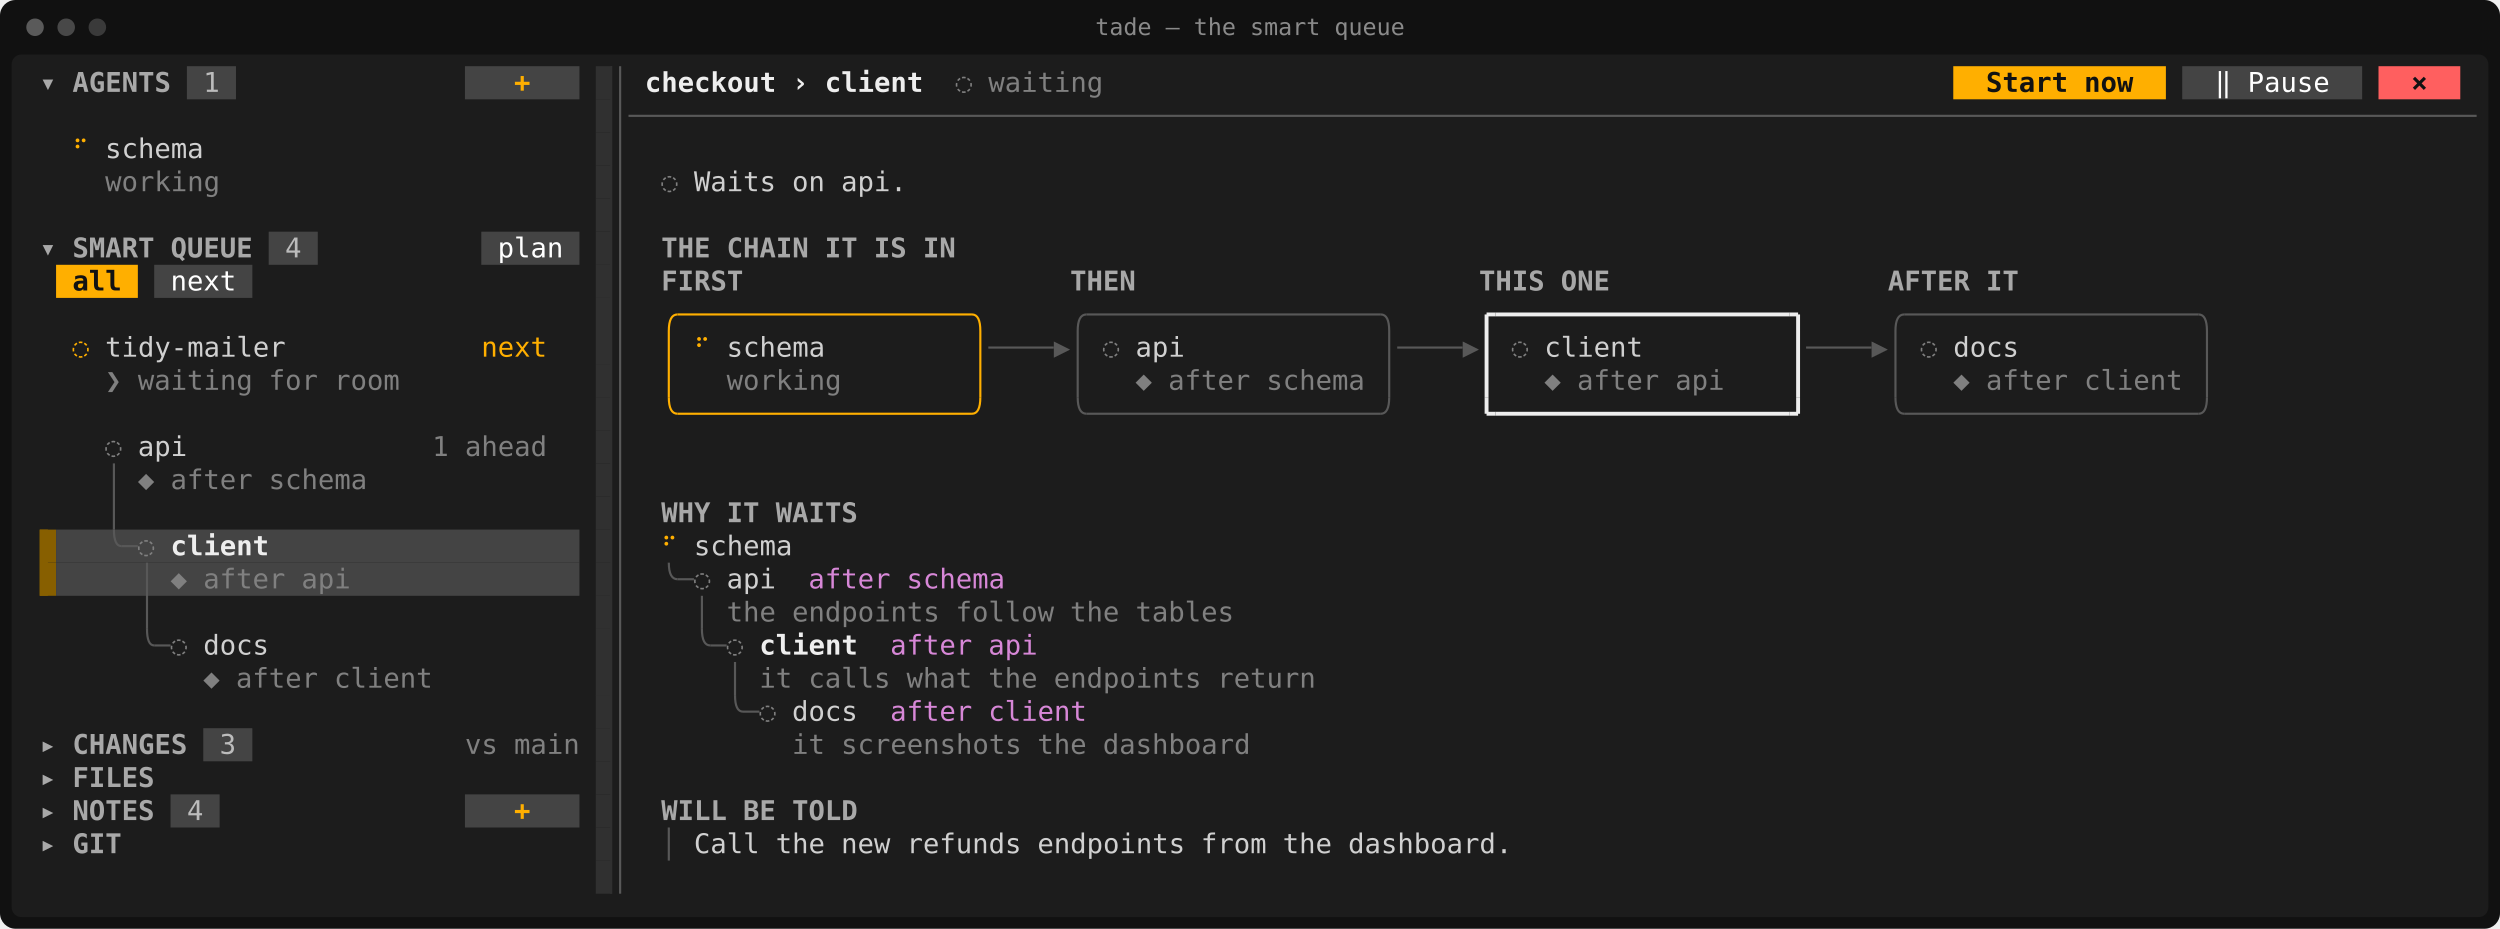
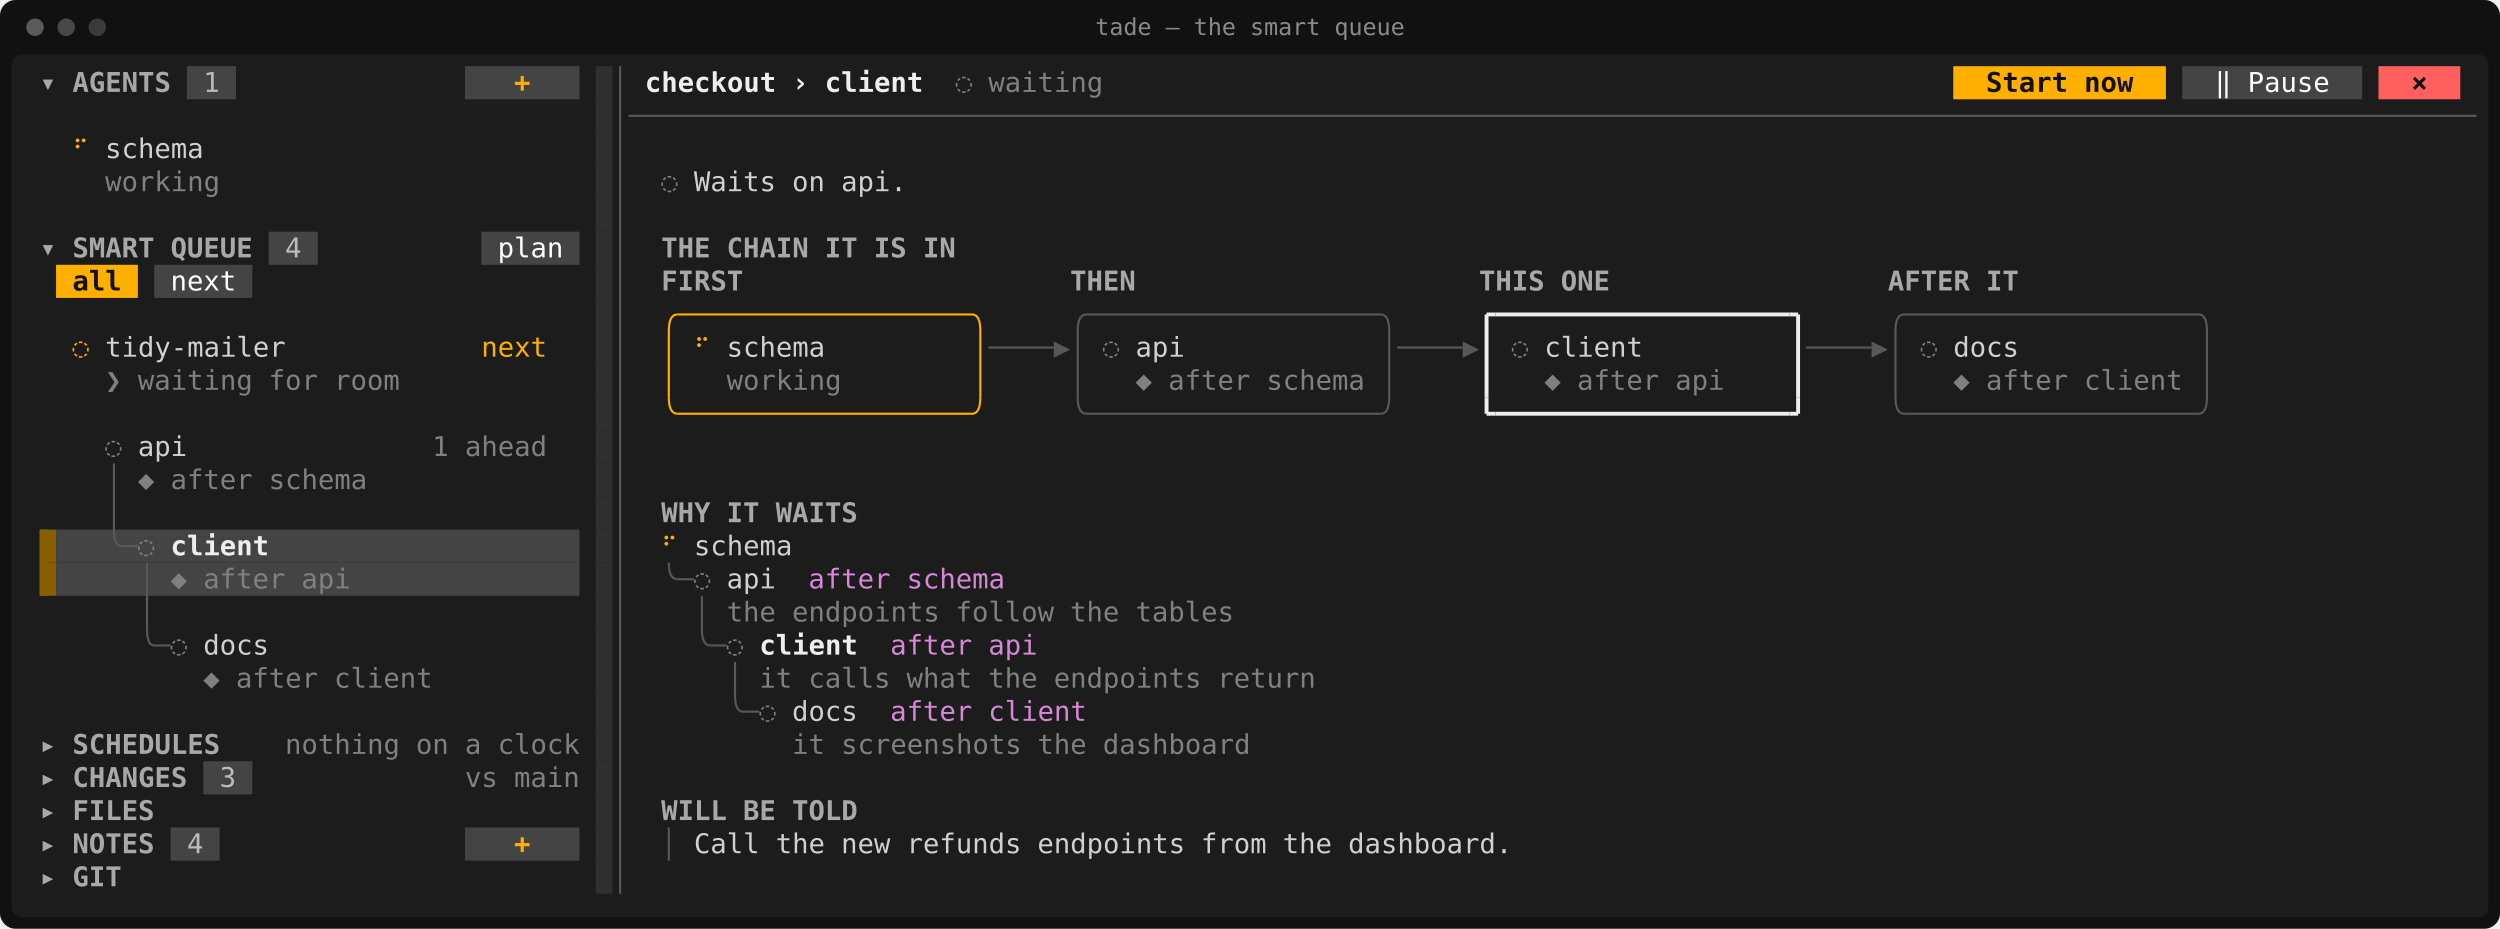
<svg xmlns="http://www.w3.org/2000/svg" viewBox="0 0 1284 477" width="1284" height="477" font-family="ui-monospace,SFMono-Regular,Menlo,Consolas,'DejaVu Sans Mono','Liberation Mono',monospace" font-size="14" role="img" aria-label="tade — the smart queue">
  <rect width="1284" height="477" rx="8" fill="#111111" />
  <rect x="6" y="28" width="1272" height="443" rx="5" fill="#1c1c1c" />
  <circle cx="18" cy="14" r="4.5" fill="#5a5a5a" />
  <circle cx="34" cy="14" r="4.5" fill="#484848" />
  <circle cx="50" cy="14" r="4.5" fill="#3a3a3a" />
  <text x="642" y="18" fill="#8a8a8a" font-size="12" text-anchor="middle">tade — the smart queue</text>
  <rect x="96" y="34" width="25.2" height="17" fill="#444444" />
  <rect x="238.8" y="34" width="58.8" height="17" fill="#444444" />
  <rect x="306" y="34" width="8.4" height="17" fill="#303030" />
  <rect x="1003.2" y="34" width="109.2" height="17" fill="#ffaf00" />
  <rect x="1120.8" y="34" width="92.4" height="17" fill="#444444" />
  <rect x="1221.6" y="34" width="42" height="17" fill="#ff5f5f" />
  <rect x="306" y="51" width="8.4" height="17" fill="#303030" />
  <rect x="306" y="68" width="8.4" height="17" fill="#303030" />
  <rect x="306" y="85" width="8.4" height="17" fill="#303030" />
  <rect x="306" y="102" width="8.4" height="17" fill="#303030" />
  <rect x="138" y="119" width="25.2" height="17" fill="#444444" />
  <rect x="247.2" y="119" width="50.4" height="17" fill="#444444" />
  <rect x="306" y="119" width="8.4" height="17" fill="#303030" />
  <rect x="28.8" y="136" width="42" height="17" fill="#ffaf00" />
  <rect x="79.2" y="136" width="50.4" height="17" fill="#444444" />
  <rect x="306" y="136" width="8.4" height="17" fill="#303030" />
  <rect x="306" y="153" width="8.4" height="17" fill="#303030" />
  <rect x="306" y="170" width="8.4" height="17" fill="#303030" />
  <rect x="306" y="187" width="8.4" height="17" fill="#303030" />
  <rect x="306" y="204" width="8.4" height="17" fill="#303030" />
  <rect x="306" y="221" width="8.4" height="17" fill="#303030" />
  <rect x="306" y="238" width="8.4" height="17" fill="#303030" />
  <rect x="306" y="255" width="8.4" height="17" fill="#303030" />
  <rect x="20.4" y="272" width="8.4" height="17" fill="#875f00" />
  <rect x="28.8" y="272" width="268.8" height="17" fill="#444444" />
  <rect x="306" y="272" width="8.4" height="17" fill="#303030" />
  <rect x="20.4" y="289" width="8.4" height="17" fill="#875f00" />
  <rect x="28.8" y="289" width="268.8" height="17" fill="#444444" />
  <rect x="306" y="289" width="8.4" height="17" fill="#303030" />
  <rect x="306" y="306" width="8.4" height="17" fill="#303030" />
  <rect x="306" y="323" width="8.4" height="17" fill="#303030" />
  <rect x="306" y="340" width="8.4" height="17" fill="#303030" />
  <rect x="306" y="357" width="8.4" height="17" fill="#303030" />
-   <rect x="104.4" y="374" width="25.2" height="17" fill="#444444" />
  <rect x="306" y="374" width="8.4" height="17" fill="#303030" />
+   <rect x="104.4" y="391" width="25.2" height="17" fill="#444444" />
  <rect x="306" y="391" width="8.4" height="17" fill="#303030" />
-   <rect x="87.6" y="408" width="25.2" height="17" fill="#444444" />
-   <rect x="238.8" y="408" width="58.8" height="17" fill="#444444" />
  <rect x="306" y="408" width="8.4" height="17" fill="#303030" />
+   <rect x="87.6" y="425" width="25.2" height="17" fill="#444444" />
+   <rect x="238.8" y="425" width="58.8" height="17" fill="#444444" />
  <rect x="306" y="425" width="8.4" height="17" fill="#303030" />
  <rect x="306" y="442" width="8.4" height="17" fill="#303030" />
  <rect x="313.35" y="34" width="1.05" height="425" fill="#303030" />
  <rect x="20.4" y="272" width="4.2" height="34" fill="#875f00" />
  <line x1="318.5" y1="34" x2="318.5" y2="459" stroke="#585858" stroke-width="1.1" />
  <line x1="322.8" y1="59.5" x2="1272" y2="59.5" stroke="#585858" stroke-width="1.1" />
  <path d="M343.5 170Q343.5 161.5 348 161.5" fill="none" stroke="#ffaf00" stroke-width="1.1" />
  <line x1="348" y1="161.5" x2="499.2" y2="161.5" stroke="#ffaf00" stroke-width="1.1" />
  <path d="M503.5 170Q503.5 161.5 499.2 161.5" fill="none" stroke="#ffaf00" stroke-width="1.1" />
  <path d="M553.5 170Q553.5 161.5 558 161.5" fill="none" stroke="#585858" stroke-width="1.1" />
  <line x1="558" y1="161.5" x2="709.2" y2="161.5" stroke="#585858" stroke-width="1.1" />
  <path d="M713.5 170Q713.5 161.5 709.2 161.5" fill="none" stroke="#585858" stroke-width="1.1" />
  <line x1="763.5" y1="161.5" x2="768" y2="161.5" stroke="#eeeeee" stroke-width="2" />
  <line x1="763.5" y1="161.5" x2="763.5" y2="170" stroke="#eeeeee" stroke-width="2" />
  <line x1="768" y1="161.5" x2="919.2" y2="161.5" stroke="#eeeeee" stroke-width="2" />
  <line x1="919.2" y1="161.5" x2="923.5" y2="161.5" stroke="#eeeeee" stroke-width="2" />
  <line x1="923.5" y1="161.5" x2="923.5" y2="170" stroke="#eeeeee" stroke-width="2" />
  <path d="M973.5 170Q973.5 161.5 978 161.5" fill="none" stroke="#585858" stroke-width="1.1" />
  <line x1="978" y1="161.5" x2="1129.2" y2="161.5" stroke="#585858" stroke-width="1.1" />
  <path d="M1133.5 170Q1133.5 161.5 1129.2 161.5" fill="none" stroke="#585858" stroke-width="1.1" />
  <line x1="343.5" y1="170" x2="343.5" y2="204" stroke="#ffaf00" stroke-width="1.1" />
  <line x1="503.5" y1="170" x2="503.5" y2="204" stroke="#ffaf00" stroke-width="1.1" />
  <line x1="507.6" y1="178.5" x2="541.2" y2="178.5" stroke="#585858" stroke-width="1.1" />
  <line x1="553.5" y1="170" x2="553.5" y2="204" stroke="#585858" stroke-width="1.1" />
  <line x1="713.5" y1="170" x2="713.5" y2="204" stroke="#585858" stroke-width="1.1" />
  <line x1="717.6" y1="178.5" x2="751.2" y2="178.5" stroke="#585858" stroke-width="1.1" />
  <line x1="763.5" y1="170" x2="763.5" y2="204" stroke="#eeeeee" stroke-width="2" />
  <line x1="923.5" y1="170" x2="923.5" y2="204" stroke="#eeeeee" stroke-width="2" />
  <line x1="927.6" y1="178.5" x2="961.2" y2="178.5" stroke="#585858" stroke-width="1.1" />
  <line x1="973.5" y1="170" x2="973.5" y2="204" stroke="#585858" stroke-width="1.1" />
  <line x1="1133.5" y1="170" x2="1133.5" y2="204" stroke="#585858" stroke-width="1.1" />
  <path d="M343.5 204Q343.5 212.5 348 212.5" fill="none" stroke="#ffaf00" stroke-width="1.1" />
  <line x1="348" y1="212.5" x2="499.2" y2="212.5" stroke="#ffaf00" stroke-width="1.1" />
  <path d="M503.5 204Q503.5 212.5 499.2 212.5" fill="none" stroke="#ffaf00" stroke-width="1.1" />
  <path d="M553.5 204Q553.5 212.5 558 212.5" fill="none" stroke="#585858" stroke-width="1.1" />
  <line x1="558" y1="212.5" x2="709.2" y2="212.5" stroke="#585858" stroke-width="1.1" />
  <path d="M713.5 204Q713.5 212.5 709.2 212.5" fill="none" stroke="#585858" stroke-width="1.1" />
  <line x1="763.5" y1="212.5" x2="768" y2="212.5" stroke="#eeeeee" stroke-width="2" />
  <line x1="763.5" y1="204" x2="763.5" y2="212.5" stroke="#eeeeee" stroke-width="2" />
  <line x1="768" y1="212.5" x2="919.2" y2="212.5" stroke="#eeeeee" stroke-width="2" />
  <line x1="919.2" y1="212.5" x2="923.5" y2="212.5" stroke="#eeeeee" stroke-width="2" />
  <line x1="923.5" y1="204" x2="923.5" y2="212.5" stroke="#eeeeee" stroke-width="2" />
  <path d="M973.5 204Q973.5 212.5 978 212.5" fill="none" stroke="#585858" stroke-width="1.1" />
  <line x1="978" y1="212.5" x2="1129.2" y2="212.5" stroke="#585858" stroke-width="1.1" />
  <path d="M1133.5 204Q1133.5 212.5 1129.2 212.5" fill="none" stroke="#585858" stroke-width="1.1" />
  <line x1="58.5" y1="238" x2="58.5" y2="272" stroke="#585858" stroke-width="1.1" />
  <path d="M58.5 272Q58.5 280.5 62.4 280.5" fill="none" stroke="#585858" stroke-width="1.1" />
  <line x1="62.4" y1="280.5" x2="70.8" y2="280.5" stroke="#585858" stroke-width="1.1" />
  <line x1="75.5" y1="289" x2="75.5" y2="323" stroke="#585858" stroke-width="1.1" />
  <path d="M343.5 289Q343.5 297.5 348 297.5" fill="none" stroke="#585858" stroke-width="1.1" />
  <line x1="348" y1="297.5" x2="356.4" y2="297.5" stroke="#585858" stroke-width="1.1" />
  <line x1="360.5" y1="306" x2="360.5" y2="323" stroke="#585858" stroke-width="1.1" />
  <path d="M75.5 323Q75.5 331.5 79.2 331.5" fill="none" stroke="#585858" stroke-width="1.1" />
  <line x1="79.2" y1="331.5" x2="87.6" y2="331.5" stroke="#585858" stroke-width="1.1" />
  <path d="M360.5 323Q360.5 331.5 364.8 331.5" fill="none" stroke="#585858" stroke-width="1.1" />
  <line x1="364.8" y1="331.5" x2="373.2" y2="331.5" stroke="#585858" stroke-width="1.1" />
  <line x1="377.5" y1="340" x2="377.5" y2="357" stroke="#585858" stroke-width="1.1" />
  <path d="M377.5 357Q377.5 365.5 381.6 365.5" fill="none" stroke="#585858" stroke-width="1.1" />
  <line x1="381.6" y1="365.5" x2="390" y2="365.5" stroke="#585858" stroke-width="1.1" />
  <line x1="343.5" y1="425" x2="343.5" y2="442" stroke="#585858" stroke-width="1.1" />
  <text x="20.4" y="47.2" textLength="8.4" lengthAdjust="spacingAndGlyphs" fill="#a8a8a8" font-weight="700">▾</text>
  <text x="37.2" y="47.2" textLength="50.4" lengthAdjust="spacingAndGlyphs" fill="#a8a8a8" font-weight="700">AGENTS</text>
  <text x="104.4" y="47.2" textLength="8.4" lengthAdjust="spacingAndGlyphs" fill="#bcbcbc">1</text>
  <text x="264" y="47.2" textLength="8.4" lengthAdjust="spacingAndGlyphs" fill="#ffaf00" font-weight="700">+</text>
  <text x="331.2" y="47.2" textLength="67.2" lengthAdjust="spacingAndGlyphs" fill="#eeeeee" font-weight="700">checkout</text>
  <text x="406.8" y="47.2" textLength="8.4" lengthAdjust="spacingAndGlyphs" fill="#eeeeee" font-weight="700">›</text>
  <text x="423.6" y="47.2" textLength="50.4" lengthAdjust="spacingAndGlyphs" fill="#eeeeee" font-weight="700">client</text>
  <text x="490.8" y="47.2" textLength="8.4" lengthAdjust="spacingAndGlyphs" fill="#808080">◌</text>
  <text x="507.6" y="47.2" textLength="58.8" lengthAdjust="spacingAndGlyphs" fill="#808080">waiting</text>
  <text x="1020" y="47.2" textLength="42" lengthAdjust="spacingAndGlyphs" fill="#121212" font-weight="700">Start</text>
  <text x="1070.4" y="47.2" textLength="25.2" lengthAdjust="spacingAndGlyphs" fill="#121212" font-weight="700">now</text>
  <text x="1137.6" y="47.2" textLength="8.4" lengthAdjust="spacingAndGlyphs" fill="#ffffff">‖</text>
  <text x="1154.4" y="47.2" textLength="42" lengthAdjust="spacingAndGlyphs" fill="#ffffff">Pause</text>
  <text x="1238.4" y="47.2" textLength="8.4" lengthAdjust="spacingAndGlyphs" fill="#121212" font-weight="700">×</text>
  <text x="37.2" y="81.2" textLength="8.4" lengthAdjust="spacingAndGlyphs" fill="#ffaf00">⠋</text>
  <text x="54" y="81.2" textLength="50.4" lengthAdjust="spacingAndGlyphs" fill="#d0d0d0">schema</text>
  <text x="54" y="98.2" textLength="58.8" lengthAdjust="spacingAndGlyphs" fill="#808080">working</text>
  <text x="339.6" y="98.2" textLength="8.4" lengthAdjust="spacingAndGlyphs" fill="#808080">◌</text>
  <text x="356.4" y="98.2" textLength="42" lengthAdjust="spacingAndGlyphs" fill="#d0d0d0">Waits</text>
  <text x="406.8" y="98.2" textLength="16.8" lengthAdjust="spacingAndGlyphs" fill="#d0d0d0">on</text>
  <text x="432" y="98.2" textLength="33.6" lengthAdjust="spacingAndGlyphs" fill="#d0d0d0">api.</text>
  <text x="20.4" y="132.2" textLength="8.4" lengthAdjust="spacingAndGlyphs" fill="#a8a8a8" font-weight="700">▾</text>
  <text x="37.2" y="132.2" textLength="42" lengthAdjust="spacingAndGlyphs" fill="#a8a8a8" font-weight="700">SMART</text>
  <text x="87.6" y="132.2" textLength="42" lengthAdjust="spacingAndGlyphs" fill="#a8a8a8" font-weight="700">QUEUE</text>
  <text x="146.4" y="132.2" textLength="8.4" lengthAdjust="spacingAndGlyphs" fill="#bcbcbc">4</text>
  <text x="255.6" y="132.2" textLength="33.6" lengthAdjust="spacingAndGlyphs" fill="#ffffff">plan</text>
  <text x="339.6" y="132.2" textLength="25.2" lengthAdjust="spacingAndGlyphs" fill="#a8a8a8" font-weight="700">THE</text>
  <text x="373.2" y="132.2" textLength="42" lengthAdjust="spacingAndGlyphs" fill="#a8a8a8" font-weight="700">CHAIN</text>
  <text x="423.6" y="132.2" textLength="16.8" lengthAdjust="spacingAndGlyphs" fill="#a8a8a8" font-weight="700">IT</text>
  <text x="448.8" y="132.2" textLength="16.8" lengthAdjust="spacingAndGlyphs" fill="#a8a8a8" font-weight="700">IS</text>
  <text x="474" y="132.2" textLength="16.8" lengthAdjust="spacingAndGlyphs" fill="#a8a8a8" font-weight="700">IN</text>
  <text x="37.2" y="149.2" textLength="25.2" lengthAdjust="spacingAndGlyphs" fill="#121212" font-weight="700">all</text>
  <text x="87.6" y="149.2" textLength="33.6" lengthAdjust="spacingAndGlyphs" fill="#ffffff">next</text>
  <text x="339.6" y="149.2" textLength="42" lengthAdjust="spacingAndGlyphs" fill="#a8a8a8" font-weight="700">FIRST</text>
  <text x="549.6" y="149.2" textLength="33.6" lengthAdjust="spacingAndGlyphs" fill="#a8a8a8" font-weight="700">THEN</text>
  <text x="759.6" y="149.2" textLength="33.6" lengthAdjust="spacingAndGlyphs" fill="#a8a8a8" font-weight="700">THIS</text>
  <text x="801.6" y="149.2" textLength="25.2" lengthAdjust="spacingAndGlyphs" fill="#a8a8a8" font-weight="700">ONE</text>
  <text x="969.6" y="149.2" textLength="42" lengthAdjust="spacingAndGlyphs" fill="#a8a8a8" font-weight="700">AFTER</text>
  <text x="1020" y="149.2" textLength="16.8" lengthAdjust="spacingAndGlyphs" fill="#a8a8a8" font-weight="700">IT</text>
  <text x="37.2" y="183.2" textLength="8.4" lengthAdjust="spacingAndGlyphs" fill="#ffaf00">◌</text>
  <text x="54" y="183.2" textLength="92.4" lengthAdjust="spacingAndGlyphs" fill="#d0d0d0">tidy-mailer</text>
  <text x="247.2" y="183.2" textLength="33.6" lengthAdjust="spacingAndGlyphs" fill="#ffaf00">next</text>
  <text x="356.4" y="183.2" textLength="8.4" lengthAdjust="spacingAndGlyphs" fill="#ffaf00">⠋</text>
  <text x="373.2" y="183.2" textLength="50.4" lengthAdjust="spacingAndGlyphs" fill="#d0d0d0">schema</text>
  <text x="541.2" y="183.2" textLength="8.4" lengthAdjust="spacingAndGlyphs" fill="#585858">▶</text>
  <text x="566.4" y="183.2" textLength="8.4" lengthAdjust="spacingAndGlyphs" fill="#808080">◌</text>
  <text x="583.2" y="183.2" textLength="25.2" lengthAdjust="spacingAndGlyphs" fill="#d0d0d0">api</text>
  <text x="751.2" y="183.2" textLength="8.4" lengthAdjust="spacingAndGlyphs" fill="#585858">▶</text>
  <text x="776.4" y="183.2" textLength="8.4" lengthAdjust="spacingAndGlyphs" fill="#808080">◌</text>
  <text x="793.2" y="183.2" textLength="50.4" lengthAdjust="spacingAndGlyphs" fill="#d0d0d0">client</text>
  <text x="961.2" y="183.2" textLength="8.4" lengthAdjust="spacingAndGlyphs" fill="#585858">▶</text>
  <text x="986.4" y="183.2" textLength="8.4" lengthAdjust="spacingAndGlyphs" fill="#808080">◌</text>
  <text x="1003.2" y="183.2" textLength="33.6" lengthAdjust="spacingAndGlyphs" fill="#d0d0d0">docs</text>
  <text x="54" y="200.2" textLength="8.4" lengthAdjust="spacingAndGlyphs" fill="#808080">❯</text>
  <text x="70.8" y="200.2" textLength="58.8" lengthAdjust="spacingAndGlyphs" fill="#808080">waiting</text>
  <text x="138" y="200.2" textLength="25.2" lengthAdjust="spacingAndGlyphs" fill="#808080">for</text>
  <text x="171.6" y="200.2" textLength="33.6" lengthAdjust="spacingAndGlyphs" fill="#808080">room</text>
  <text x="373.2" y="200.2" textLength="58.8" lengthAdjust="spacingAndGlyphs" fill="#808080">working</text>
  <text x="583.2" y="200.2" textLength="8.4" lengthAdjust="spacingAndGlyphs" fill="#808080">◆</text>
  <text x="600" y="200.2" textLength="42" lengthAdjust="spacingAndGlyphs" fill="#808080">after</text>
  <text x="650.4" y="200.2" textLength="50.4" lengthAdjust="spacingAndGlyphs" fill="#808080">schema</text>
  <text x="793.2" y="200.2" textLength="8.4" lengthAdjust="spacingAndGlyphs" fill="#808080">◆</text>
  <text x="810" y="200.2" textLength="42" lengthAdjust="spacingAndGlyphs" fill="#808080">after</text>
  <text x="860.4" y="200.2" textLength="25.2" lengthAdjust="spacingAndGlyphs" fill="#808080">api</text>
  <text x="1003.2" y="200.2" textLength="8.4" lengthAdjust="spacingAndGlyphs" fill="#808080">◆</text>
  <text x="1020" y="200.2" textLength="42" lengthAdjust="spacingAndGlyphs" fill="#808080">after</text>
  <text x="1070.4" y="200.2" textLength="50.4" lengthAdjust="spacingAndGlyphs" fill="#808080">client</text>
  <text x="54" y="234.2" textLength="8.4" lengthAdjust="spacingAndGlyphs" fill="#808080">◌</text>
  <text x="70.8" y="234.2" textLength="25.2" lengthAdjust="spacingAndGlyphs" fill="#d0d0d0">api</text>
  <text x="222" y="234.2" textLength="8.4" lengthAdjust="spacingAndGlyphs" fill="#808080">1</text>
  <text x="238.8" y="234.2" textLength="42" lengthAdjust="spacingAndGlyphs" fill="#808080">ahead</text>
  <text x="70.8" y="251.2" textLength="8.4" lengthAdjust="spacingAndGlyphs" fill="#808080">◆</text>
  <text x="87.6" y="251.2" textLength="42" lengthAdjust="spacingAndGlyphs" fill="#808080">after</text>
  <text x="138" y="251.2" textLength="50.4" lengthAdjust="spacingAndGlyphs" fill="#808080">schema</text>
  <text x="339.6" y="268.2" textLength="25.2" lengthAdjust="spacingAndGlyphs" fill="#a8a8a8" font-weight="700">WHY</text>
  <text x="373.2" y="268.2" textLength="16.8" lengthAdjust="spacingAndGlyphs" fill="#a8a8a8" font-weight="700">IT</text>
  <text x="398.4" y="268.2" textLength="42" lengthAdjust="spacingAndGlyphs" fill="#a8a8a8" font-weight="700">WAITS</text>
  <text x="70.8" y="285.2" textLength="8.4" lengthAdjust="spacingAndGlyphs" fill="#808080">◌</text>
  <text x="87.6" y="285.2" textLength="50.4" lengthAdjust="spacingAndGlyphs" fill="#eeeeee" font-weight="700">client</text>
  <text x="339.6" y="285.2" textLength="8.4" lengthAdjust="spacingAndGlyphs" fill="#ffaf00">⠋</text>
  <text x="356.4" y="285.2" textLength="50.4" lengthAdjust="spacingAndGlyphs" fill="#d0d0d0">schema</text>
  <text x="87.6" y="302.2" textLength="8.4" lengthAdjust="spacingAndGlyphs" fill="#808080">◆</text>
  <text x="104.4" y="302.2" textLength="42" lengthAdjust="spacingAndGlyphs" fill="#808080">after</text>
  <text x="154.8" y="302.2" textLength="25.2" lengthAdjust="spacingAndGlyphs" fill="#808080">api</text>
  <text x="356.4" y="302.2" textLength="8.4" lengthAdjust="spacingAndGlyphs" fill="#808080">◌</text>
  <text x="373.2" y="302.2" textLength="25.2" lengthAdjust="spacingAndGlyphs" fill="#d0d0d0">api</text>
  <text x="415.2" y="302.2" textLength="42" lengthAdjust="spacingAndGlyphs" fill="#d787d7">after</text>
  <text x="465.6" y="302.2" textLength="50.4" lengthAdjust="spacingAndGlyphs" fill="#d787d7">schema</text>
  <text x="373.2" y="319.2" textLength="25.2" lengthAdjust="spacingAndGlyphs" fill="#808080">the</text>
  <text x="406.8" y="319.2" textLength="75.6" lengthAdjust="spacingAndGlyphs" fill="#808080">endpoints</text>
  <text x="490.8" y="319.2" textLength="50.4" lengthAdjust="spacingAndGlyphs" fill="#808080">follow</text>
  <text x="549.6" y="319.2" textLength="25.2" lengthAdjust="spacingAndGlyphs" fill="#808080">the</text>
  <text x="583.2" y="319.2" textLength="50.4" lengthAdjust="spacingAndGlyphs" fill="#808080">tables</text>
  <text x="87.6" y="336.2" textLength="8.4" lengthAdjust="spacingAndGlyphs" fill="#808080">◌</text>
  <text x="104.4" y="336.2" textLength="33.6" lengthAdjust="spacingAndGlyphs" fill="#d0d0d0">docs</text>
  <text x="373.2" y="336.2" textLength="8.4" lengthAdjust="spacingAndGlyphs" fill="#808080">◌</text>
  <text x="390" y="336.2" textLength="50.4" lengthAdjust="spacingAndGlyphs" fill="#eeeeee" font-weight="700">client</text>
  <text x="457.2" y="336.2" textLength="42" lengthAdjust="spacingAndGlyphs" fill="#d787d7">after</text>
  <text x="507.6" y="336.2" textLength="25.2" lengthAdjust="spacingAndGlyphs" fill="#d787d7">api</text>
  <text x="104.4" y="353.2" textLength="8.4" lengthAdjust="spacingAndGlyphs" fill="#808080">◆</text>
  <text x="121.2" y="353.2" textLength="42" lengthAdjust="spacingAndGlyphs" fill="#808080">after</text>
  <text x="171.6" y="353.2" textLength="50.4" lengthAdjust="spacingAndGlyphs" fill="#808080">client</text>
  <text x="390" y="353.2" textLength="16.8" lengthAdjust="spacingAndGlyphs" fill="#808080">it</text>
  <text x="415.2" y="353.2" textLength="42" lengthAdjust="spacingAndGlyphs" fill="#808080">calls</text>
  <text x="465.6" y="353.2" textLength="33.6" lengthAdjust="spacingAndGlyphs" fill="#808080">what</text>
  <text x="507.6" y="353.2" textLength="25.2" lengthAdjust="spacingAndGlyphs" fill="#808080">the</text>
  <text x="541.2" y="353.2" textLength="75.6" lengthAdjust="spacingAndGlyphs" fill="#808080">endpoints</text>
  <text x="625.2" y="353.2" textLength="50.4" lengthAdjust="spacingAndGlyphs" fill="#808080">return</text>
  <text x="390" y="370.2" textLength="8.4" lengthAdjust="spacingAndGlyphs" fill="#808080">◌</text>
  <text x="406.8" y="370.2" textLength="33.6" lengthAdjust="spacingAndGlyphs" fill="#d0d0d0">docs</text>
  <text x="457.2" y="370.2" textLength="42" lengthAdjust="spacingAndGlyphs" fill="#d787d7">after</text>
  <text x="507.6" y="370.2" textLength="50.4" lengthAdjust="spacingAndGlyphs" fill="#d787d7">client</text>
  <text x="20.4" y="387.2" textLength="8.4" lengthAdjust="spacingAndGlyphs" fill="#a8a8a8" font-weight="700">▸</text>
-   <text x="37.2" y="387.2" textLength="58.8" lengthAdjust="spacingAndGlyphs" fill="#a8a8a8" font-weight="700">CHANGES</text>
-   <text x="112.8" y="387.2" textLength="8.4" lengthAdjust="spacingAndGlyphs" fill="#bcbcbc">3</text>
-   <text x="238.8" y="387.2" textLength="16.8" lengthAdjust="spacingAndGlyphs" fill="#808080">vs</text>
-   <text x="264" y="387.2" textLength="33.6" lengthAdjust="spacingAndGlyphs" fill="#808080">main</text>
+   <text x="37.2" y="387.2" textLength="75.6" lengthAdjust="spacingAndGlyphs" fill="#a8a8a8" font-weight="700">SCHEDULES</text>
+   <text x="146.4" y="387.2" textLength="58.8" lengthAdjust="spacingAndGlyphs" fill="#808080">nothing</text>
+   <text x="213.6" y="387.2" textLength="16.8" lengthAdjust="spacingAndGlyphs" fill="#808080">on</text>
+   <text x="238.8" y="387.2" textLength="8.4" lengthAdjust="spacingAndGlyphs" fill="#808080">a</text>
+   <text x="255.6" y="387.2" textLength="42" lengthAdjust="spacingAndGlyphs" fill="#808080">clock</text>
  <text x="406.8" y="387.2" textLength="16.8" lengthAdjust="spacingAndGlyphs" fill="#808080">it</text>
  <text x="432" y="387.2" textLength="92.4" lengthAdjust="spacingAndGlyphs" fill="#808080">screenshots</text>
  <text x="532.8" y="387.2" textLength="25.2" lengthAdjust="spacingAndGlyphs" fill="#808080">the</text>
  <text x="566.4" y="387.2" textLength="75.6" lengthAdjust="spacingAndGlyphs" fill="#808080">dashboard</text>
  <text x="20.4" y="404.2" textLength="8.4" lengthAdjust="spacingAndGlyphs" fill="#a8a8a8" font-weight="700">▸</text>
-   <text x="37.2" y="404.2" textLength="42" lengthAdjust="spacingAndGlyphs" fill="#a8a8a8" font-weight="700">FILES</text>
+   <text x="37.2" y="404.2" textLength="58.8" lengthAdjust="spacingAndGlyphs" fill="#a8a8a8" font-weight="700">CHANGES</text>
+   <text x="112.8" y="404.2" textLength="8.4" lengthAdjust="spacingAndGlyphs" fill="#bcbcbc">3</text>
+   <text x="238.8" y="404.2" textLength="16.8" lengthAdjust="spacingAndGlyphs" fill="#808080">vs</text>
+   <text x="264" y="404.2" textLength="33.6" lengthAdjust="spacingAndGlyphs" fill="#808080">main</text>
  <text x="20.4" y="421.2" textLength="8.4" lengthAdjust="spacingAndGlyphs" fill="#a8a8a8" font-weight="700">▸</text>
-   <text x="37.2" y="421.2" textLength="42" lengthAdjust="spacingAndGlyphs" fill="#a8a8a8" font-weight="700">NOTES</text>
-   <text x="96" y="421.2" textLength="8.4" lengthAdjust="spacingAndGlyphs" fill="#bcbcbc">4</text>
-   <text x="264" y="421.2" textLength="8.4" lengthAdjust="spacingAndGlyphs" fill="#ffaf00" font-weight="700">+</text>
+   <text x="37.2" y="421.2" textLength="42" lengthAdjust="spacingAndGlyphs" fill="#a8a8a8" font-weight="700">FILES</text>
  <text x="339.6" y="421.2" textLength="33.6" lengthAdjust="spacingAndGlyphs" fill="#a8a8a8" font-weight="700">WILL</text>
  <text x="381.6" y="421.2" textLength="16.8" lengthAdjust="spacingAndGlyphs" fill="#a8a8a8" font-weight="700">BE</text>
  <text x="406.8" y="421.2" textLength="33.6" lengthAdjust="spacingAndGlyphs" fill="#a8a8a8" font-weight="700">TOLD</text>
  <text x="20.4" y="438.2" textLength="8.4" lengthAdjust="spacingAndGlyphs" fill="#a8a8a8" font-weight="700">▸</text>
-   <text x="37.2" y="438.2" textLength="25.2" lengthAdjust="spacingAndGlyphs" fill="#a8a8a8" font-weight="700">GIT</text>
+   <text x="37.2" y="438.2" textLength="42" lengthAdjust="spacingAndGlyphs" fill="#a8a8a8" font-weight="700">NOTES</text>
+   <text x="96" y="438.2" textLength="8.4" lengthAdjust="spacingAndGlyphs" fill="#bcbcbc">4</text>
+   <text x="264" y="438.2" textLength="8.4" lengthAdjust="spacingAndGlyphs" fill="#ffaf00" font-weight="700">+</text>
  <text x="356.4" y="438.2" textLength="33.6" lengthAdjust="spacingAndGlyphs" fill="#d0d0d0">Call</text>
  <text x="398.4" y="438.2" textLength="25.2" lengthAdjust="spacingAndGlyphs" fill="#d0d0d0">the</text>
  <text x="432" y="438.2" textLength="25.2" lengthAdjust="spacingAndGlyphs" fill="#d0d0d0">new</text>
  <text x="465.6" y="438.2" textLength="58.8" lengthAdjust="spacingAndGlyphs" fill="#d0d0d0">refunds</text>
  <text x="532.8" y="438.2" textLength="75.6" lengthAdjust="spacingAndGlyphs" fill="#d0d0d0">endpoints</text>
  <text x="616.8" y="438.2" textLength="33.6" lengthAdjust="spacingAndGlyphs" fill="#d0d0d0">from</text>
  <text x="658.8" y="438.2" textLength="25.2" lengthAdjust="spacingAndGlyphs" fill="#d0d0d0">the</text>
  <text x="692.4" y="438.2" textLength="84" lengthAdjust="spacingAndGlyphs" fill="#d0d0d0">dashboard.</text>
+   <text x="20.4" y="455.2" textLength="8.4" lengthAdjust="spacingAndGlyphs" fill="#a8a8a8" font-weight="700">▸</text>
+   <text x="37.2" y="455.2" textLength="25.2" lengthAdjust="spacingAndGlyphs" fill="#a8a8a8" font-weight="700">GIT</text>
</svg>
